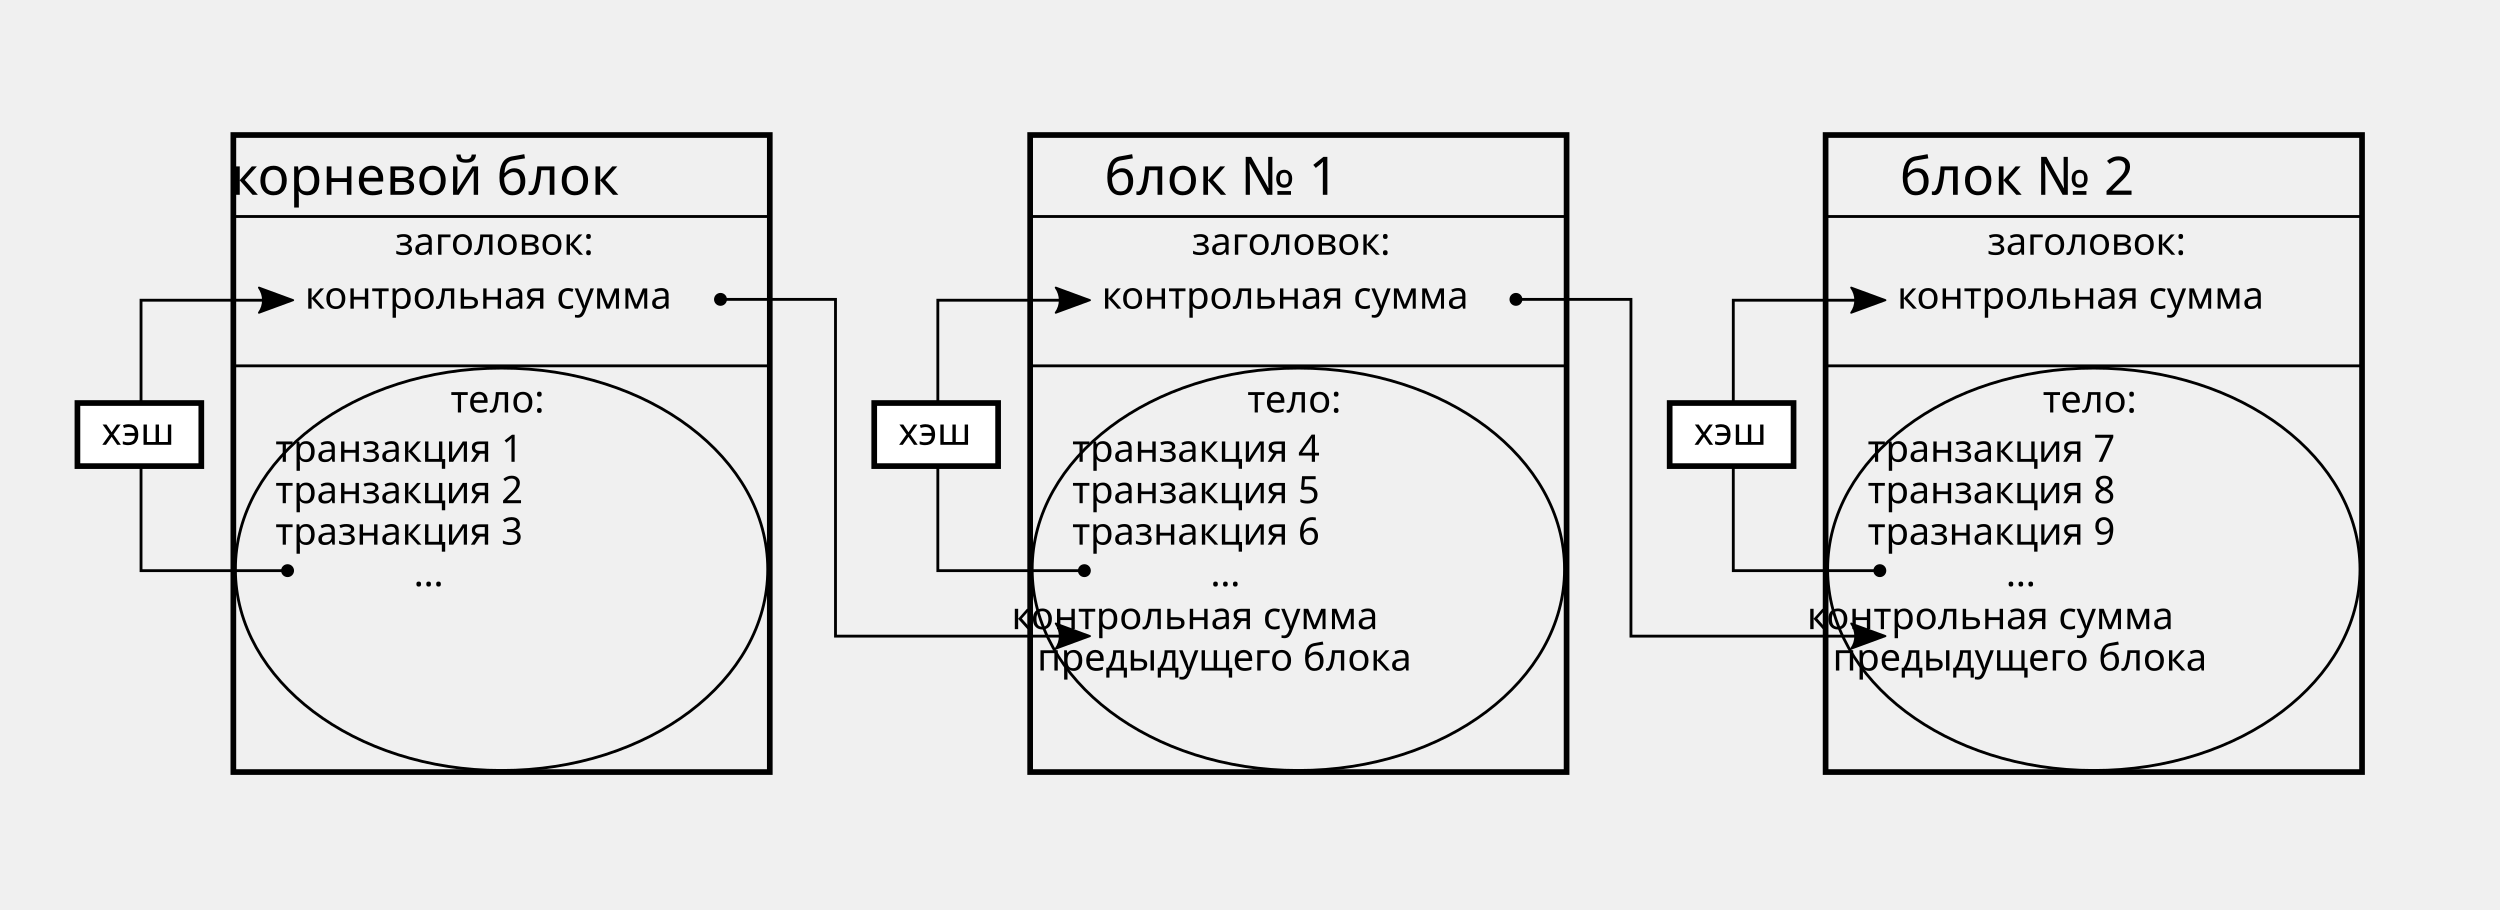
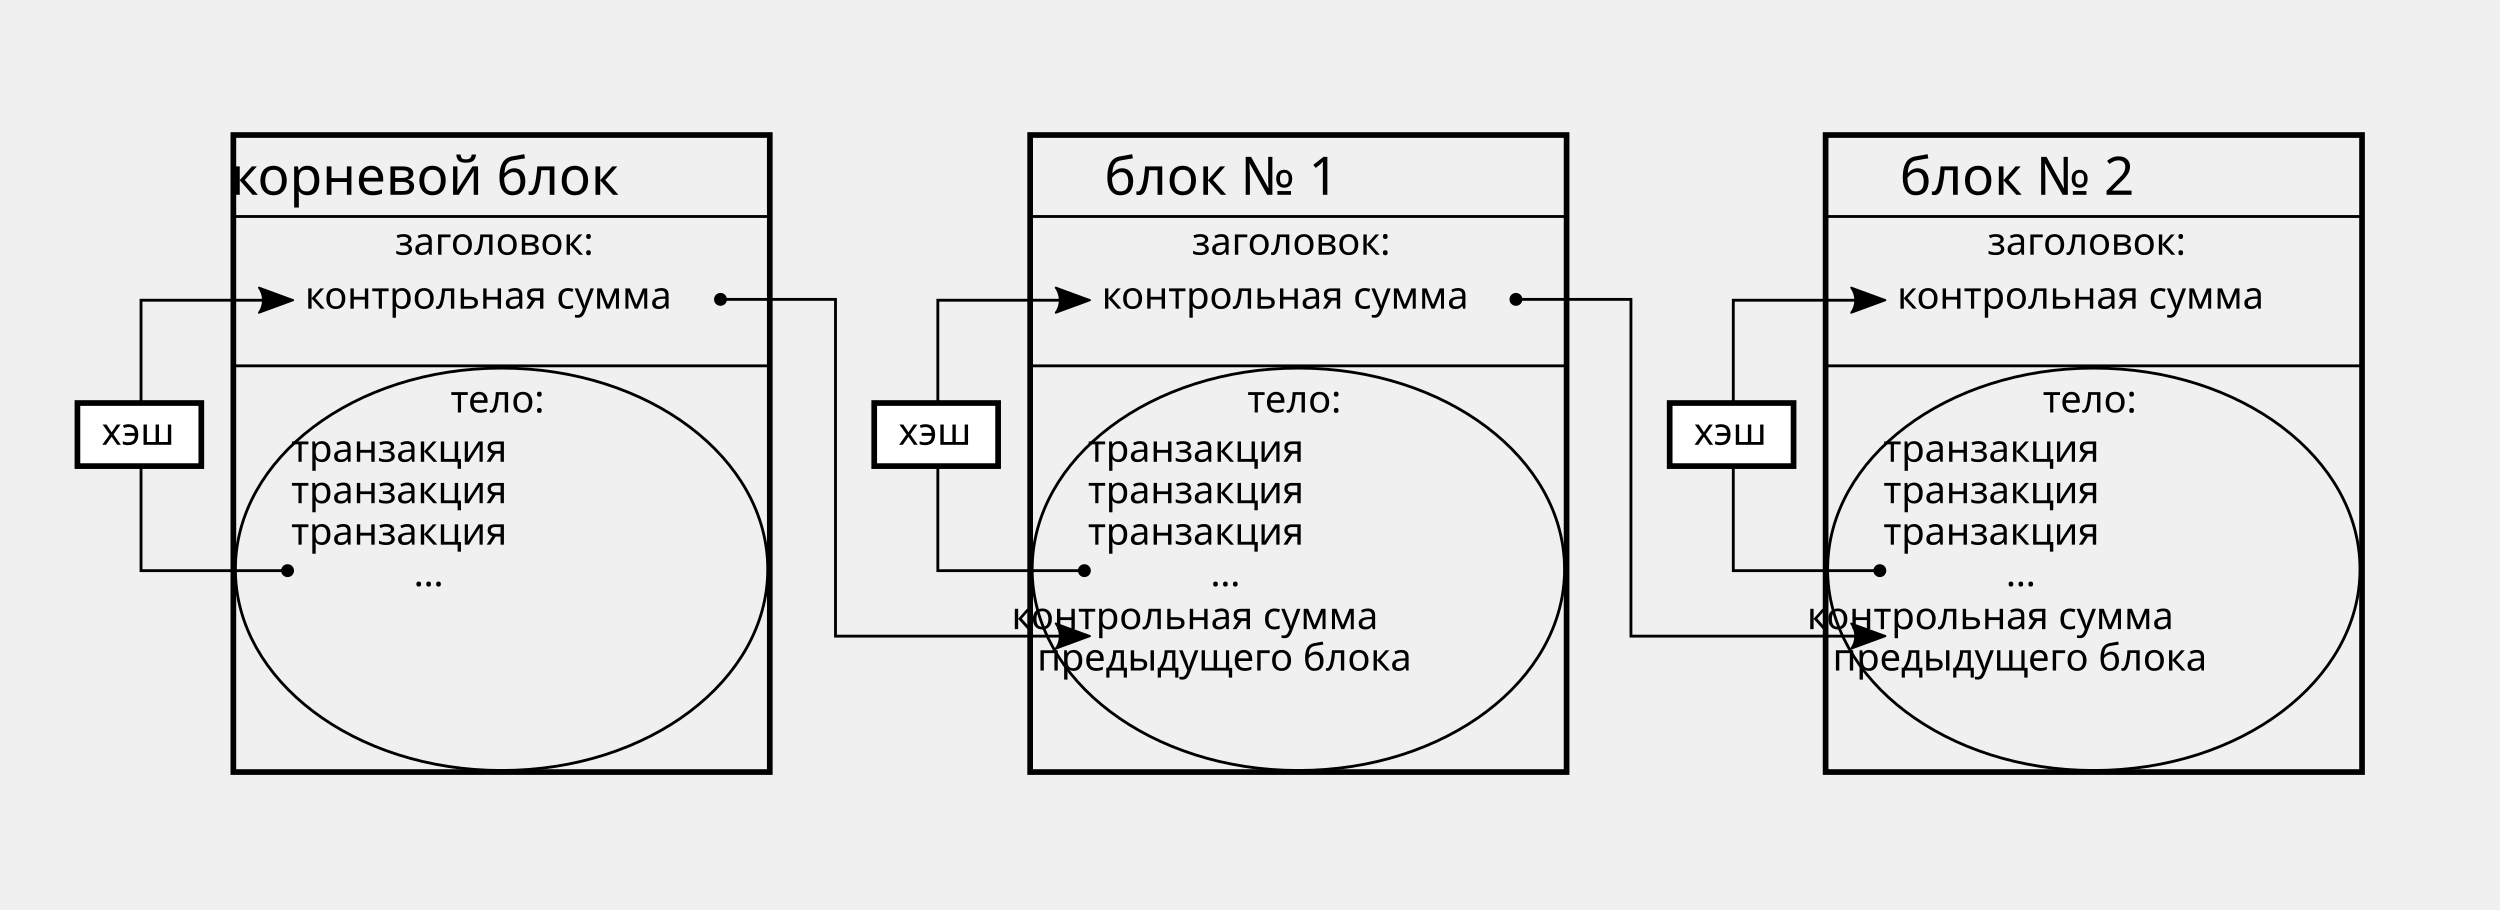
<svg xmlns="http://www.w3.org/2000/svg" width="880" height="320" viewBox="0 0 232.833 84.667" version="1.1" id="svg8">
  <defs id="defs2">
    <marker orient="auto" refY="0" refX="0" id="marker9522" style="overflow:visible">
      <path id="path9520" style="fill:#000000;fill-opacity:1;fill-rule:evenodd;stroke:#000000;stroke-width:0.625;stroke-linejoin:round;stroke-opacity:1" d="M 8.719,4.034 -2.207,0.016 8.719,-4.002 c -1.745,2.372 -1.735,5.617 -6e-7,8.035 z" transform="matrix(-1.1,0,0,-1.1,-1.1,0)" />
    </marker>
    <marker orient="auto" refY="0" refX="0" id="marker9512" style="overflow:visible">
      <path id="path9510" d="m -2.5,-1 c 0,2.76 -2.24,5 -5,5 -2.76,0 -5,-2.24 -5,-5 0,-2.76 2.24,-5 5,-5 2.76,0 5,2.24 5,5 z" style="fill:#000000;fill-opacity:1;fill-rule:evenodd;stroke:#000000;stroke-width:1pt;stroke-opacity:1" transform="matrix(0.4,0,0,0.4,2.96,0.4)" />
    </marker>
    <marker style="overflow:visible" id="marker8864" refX="0" refY="0" orient="auto">
      <path transform="matrix(-1.1,0,0,-1.1,-1.1,0)" d="M 8.719,4.034 -2.207,0.016 8.719,-4.002 c -1.745,2.372 -1.735,5.617 -6e-7,8.035 z" style="fill:#000000;fill-opacity:1;fill-rule:evenodd;stroke:#000000;stroke-width:0.625;stroke-linejoin:round;stroke-opacity:1" id="path8862" />
    </marker>
    <marker style="overflow:visible" id="marker8854" refX="0" refY="0" orient="auto">
      <path transform="matrix(0.4,0,0,0.4,2.96,0.4)" style="fill:#000000;fill-opacity:1;fill-rule:evenodd;stroke:#000000;stroke-width:1pt;stroke-opacity:1" d="m -2.5,-1 c 0,2.76 -2.24,5 -5,5 -2.76,0 -5,-2.24 -5,-5 0,-2.76 2.24,-5 5,-5 2.76,0 5,2.24 5,5 z" id="path8852" />
    </marker>
    <marker orient="auto" refY="0" refX="0" id="marker6896" style="overflow:visible">
      <path id="path6894" style="fill:#000000;fill-opacity:1;fill-rule:evenodd;stroke:#000000;stroke-width:0.625;stroke-linejoin:round;stroke-opacity:1" d="M 8.719,4.034 -2.207,0.016 8.719,-4.002 c -1.745,2.372 -1.735,5.617 -6e-7,8.035 z" transform="matrix(-1.1,0,0,-1.1,-1.1,0)" />
    </marker>
    <marker orient="auto" refY="0" refX="0" id="marker6886" style="overflow:visible">
      <path id="path6884" d="m -2.5,-1 c 0,2.76 -2.24,5 -5,5 -2.76,0 -5,-2.24 -5,-5 0,-2.76 2.24,-5 5,-5 2.76,0 5,2.24 5,5 z" style="fill:#000000;fill-opacity:1;fill-rule:evenodd;stroke:#000000;stroke-width:1pt;stroke-opacity:1" transform="matrix(0.4,0,0,0.4,2.96,0.4)" />
    </marker>
    <marker style="overflow:visible" id="marker6652" refX="0" refY="0" orient="auto">
      <path transform="matrix(-1.1,0,0,-1.1,-1.1,0)" d="M 8.719,4.034 -2.207,0.016 8.719,-4.002 c -1.745,2.372 -1.735,5.617 -6e-7,8.035 z" style="fill:#000000;fill-opacity:1;fill-rule:evenodd;stroke:#000000;stroke-width:0.625;stroke-linejoin:round;stroke-opacity:1" id="path6650" />
    </marker>
    <marker style="overflow:visible" id="marker6642" refX="0" refY="0" orient="auto">
      <path transform="matrix(0.4,0,0,0.4,2.96,0.4)" style="fill:#000000;fill-opacity:1;fill-rule:evenodd;stroke:#000000;stroke-width:1pt;stroke-opacity:1" d="m -2.5,-1 c 0,2.76 -2.24,5 -5,5 -2.76,0 -5,-2.24 -5,-5 0,-2.76 2.24,-5 5,-5 2.76,0 5,2.24 5,5 z" id="path6640" />
    </marker>
    <marker orient="auto" refY="0" refX="0" id="DotM" style="overflow:visible">
      <path id="path4482" d="m -2.5,-1 c 0,2.76 -2.24,5 -5,5 -2.76,0 -5,-2.24 -5,-5 0,-2.76 2.24,-5 5,-5 2.76,0 5,2.24 5,5 z" style="fill:#000000;fill-opacity:1;fill-rule:evenodd;stroke:#000000;stroke-width:1pt;stroke-opacity:1" transform="matrix(0.4,0,0,0.4,2.96,0.4)" />
    </marker>
    <marker orient="auto" refY="0" refX="0" id="DotL" style="overflow:visible">
      <path id="path4479" d="m -2.5,-1 c 0,2.76 -2.24,5 -5,5 -2.76,0 -5,-2.24 -5,-5 0,-2.76 2.24,-5 5,-5 2.76,0 5,2.24 5,5 z" style="fill:#000000;fill-opacity:1;fill-rule:evenodd;stroke:#000000;stroke-width:1pt;stroke-opacity:1" transform="matrix(0.8,0,0,0.8,5.92,0.8)" />
    </marker>
    <marker orient="auto" refY="0" refX="0" id="Arrow2Lend" style="overflow:visible">
      <path id="path4439" style="fill:#000000;fill-opacity:1;fill-rule:evenodd;stroke:#000000;stroke-width:0.625;stroke-linejoin:round;stroke-opacity:1" d="M 8.719,4.034 -2.207,0.016 8.719,-4.002 c -1.745,2.372 -1.735,5.617 -6e-7,8.035 z" transform="matrix(-1.1,0,0,-1.1,-1.1,0)" />
    </marker>
  </defs>
  <g id="layer1" transform="translate(1.055285,-159.048)">
    <rect id="rect10" width="49.96" height="59.329" x="20.677" y="171.623" style="opacity:1;fill:none;stroke:#000000;stroke-width:0.529;stroke-miterlimit:4;stroke-dasharray:none;stroke-opacity:1" />
    <text xml:space="preserve" style="font-style:normal;font-weight:normal;font-size:10.583px;line-height:1.25;font-family:sans-serif;letter-spacing:0px;word-spacing:0px;opacity:1;fill:#000000;fill-opacity:1;stroke:none;stroke-width:0.265" x="45.387" y="177.185" id="text4274">
      <tspan id="tspan4272" x="45.387" y="177.185" style="font-size:4.939px;text-align:center;text-anchor:middle;stroke-width:0.265">корневой блок</tspan>
    </text>
    <path style="opacity:1;fill:none;stroke:#000000;stroke-width:0.265px;stroke-linecap:butt;stroke-linejoin:miter;stroke-opacity:1" d="M 20.7,179.211 H 70.477" id="path4276" />
    <text xml:space="preserve" style="font-style:normal;font-weight:normal;font-size:10.583px;line-height:1.25;font-family:sans-serif;letter-spacing:0px;word-spacing:0px;opacity:1;fill:#000000;fill-opacity:1;stroke:none;stroke-width:0.265" x="35.742" y="182.776" id="text4274-9">
      <tspan id="tspan4272-6" x="35.742" y="182.776" style="font-size:3.528px;stroke-width:0.265">заголовок:</tspan>
    </text>
    <text xml:space="preserve" style="font-style:normal;font-weight:normal;font-size:10.583px;line-height:3.175px;font-family:sans-serif;letter-spacing:0px;word-spacing:0px;opacity:1;fill:#000000;fill-opacity:1;stroke:none;stroke-width:0.265" x="27.354" y="187.8" id="text4274-9-3">
      <tspan x="27.354" y="187.8" style="font-size:3.528px;line-height:25%;stroke-width:0.265" id="tspan4318">контрольная сумма</tspan>
    </text>
    <path style="opacity:1;fill:none;stroke:#000000;stroke-width:0.265px;stroke-linecap:butt;stroke-linejoin:miter;stroke-opacity:1" d="M 20.7,193.12 H 70.477" id="path5552" />
    <text xml:space="preserve" style="font-style:normal;font-weight:normal;font-size:10.583px;line-height:1.25;font-family:sans-serif;letter-spacing:0px;word-spacing:0px;opacity:1;fill:#000000;fill-opacity:1;stroke:none;stroke-width:0.265" x="40.9" y="197.46" id="text4274-9-5">
      <tspan id="tspan4272-6-6" x="40.9" y="197.46" style="font-size:3.528px;stroke-width:0.265">тело:</tspan>
    </text>
    <text xml:space="preserve" style="font-style:normal;font-weight:normal;font-size:10.583px;line-height:3.175px;font-family:sans-serif;text-align:center;letter-spacing:0px;word-spacing:0px;text-anchor:middle;opacity:1;fill:#000000;fill-opacity:1;stroke:none;stroke-width:0.265" x="45.747" y="202.051" id="text4274-9-5-1">
-       <tspan x="45.747" y="202.051" style="font-size:3.528px;line-height:25%;text-align:center;text-anchor:middle;stroke-width:0.265" id="tspan4358">транзакция 1</tspan>
-       <tspan x="45.747" y="205.912" style="font-size:3.528px;line-height:25%;text-align:center;text-anchor:middle;stroke-width:0.265" id="tspan4362">транзакция 2</tspan>
-       <tspan x="45.747" y="209.773" style="font-size:3.528px;line-height:25%;text-align:center;text-anchor:middle;stroke-width:0.265" id="tspan4364">тразнакция 3</tspan>
+       <tspan x="45.747" y="202.051" style="font-size:3.528px;line-height:25%;text-align:center;text-anchor:middle;stroke-width:0.265" id="tspan4358">транзакция</tspan>
+       <tspan x="45.747" y="205.912" style="font-size:3.528px;line-height:25%;text-align:center;text-anchor:middle;stroke-width:0.265" id="tspan4362">транзакция</tspan>
+       <tspan x="45.747" y="209.773" style="font-size:3.528px;line-height:25%;text-align:center;text-anchor:middle;stroke-width:0.265" id="tspan4364">транзакция</tspan>
      <tspan x="45.747" y="213.634" style="font-size:3.528px;line-height:25%;text-align:center;text-anchor:middle;stroke-width:0.265" id="tspan4366">…</tspan>
    </text>
    <ellipse style="opacity:1;fill:none;stroke:#000000;stroke-width:0.265;stroke-miterlimit:4;stroke-dasharray:none;stroke-opacity:1" id="path4412" cx="45.657" cy="212.069" rx="24.791" ry="18.738" />
    <path style="opacity:1;fill:none;stroke:#000000;stroke-width:0.265px;stroke-linecap:butt;stroke-linejoin:miter;stroke-opacity:1;marker-start:url(#DotM);marker-end:url(#Arrow2Lend)" d="M 25.716,212.195 H 12.079 v -25.186 h 13.815" id="path4416" />
    <rect style="opacity:1;fill:#ffffff;fill-opacity:1;stroke:#000000;stroke-width:0.529;stroke-miterlimit:4;stroke-dasharray:none;stroke-opacity:1" id="rect5024" width="11.538" height="5.875" x="6.155" y="196.583" />
    <text xml:space="preserve" style="font-style:normal;font-weight:normal;font-size:10.583px;line-height:25%;font-family:sans-serif;letter-spacing:0px;word-spacing:0px;opacity:1;fill:#000000;fill-opacity:1;stroke:none;stroke-width:0.265" x="8.408" y="200.48" id="text4274-9-5-5">
      <tspan x="8.408" y="200.48" style="font-size:3.528px;line-height:25%;stroke-width:0.265" id="tspan5048">хэш</tspan>
    </text>
    <rect style="opacity:1;fill:none;stroke:#000000;stroke-width:0.529;stroke-miterlimit:4;stroke-dasharray:none;stroke-opacity:1" y="171.623" x="94.886" height="59.329" width="49.96" id="rect6576" />
    <text id="text6580" y="177.185" x="119.596" style="font-style:normal;font-weight:normal;font-size:10.583px;line-height:1.25;font-family:sans-serif;letter-spacing:0px;word-spacing:0px;opacity:1;fill:#000000;fill-opacity:1;stroke:none;stroke-width:0.265" xml:space="preserve">
      <tspan style="font-size:4.939px;text-align:center;text-anchor:middle;stroke-width:0.265" y="177.185" x="119.596" id="tspan6578">блок № 1</tspan>
    </text>
    <path id="path6582" d="M 94.909,179.211 H 144.686" style="opacity:1;fill:none;stroke:#000000;stroke-width:0.265px;stroke-linecap:butt;stroke-linejoin:miter;stroke-opacity:1" />
    <text id="text6586" y="182.776" x="109.951" style="font-style:normal;font-weight:normal;font-size:10.583px;line-height:1.25;font-family:sans-serif;letter-spacing:0px;word-spacing:0px;opacity:1;fill:#000000;fill-opacity:1;stroke:none;stroke-width:0.265" xml:space="preserve">
      <tspan style="font-size:3.528px;stroke-width:0.265" y="182.776" x="109.951" id="tspan6584">заголовок:</tspan>
    </text>
    <text id="text6590" y="187.8" x="101.563" style="font-style:normal;font-weight:normal;font-size:10.583px;line-height:3.175px;font-family:sans-serif;letter-spacing:0px;word-spacing:0px;opacity:1;fill:#000000;fill-opacity:1;stroke:none;stroke-width:0.265" xml:space="preserve">
      <tspan id="tspan6588" style="font-size:3.528px;line-height:25%;stroke-width:0.265" y="187.8" x="101.563">контрольная сумма</tspan>
    </text>
    <path id="path6592" d="M 94.909,193.12 H 144.686" style="opacity:1;fill:none;stroke:#000000;stroke-width:0.265px;stroke-linecap:butt;stroke-linejoin:miter;stroke-opacity:1" />
    <text id="text6598" y="197.46" x="115.109" style="font-style:normal;font-weight:normal;font-size:10.583px;line-height:1.25;font-family:sans-serif;letter-spacing:0px;word-spacing:0px;opacity:1;fill:#000000;fill-opacity:1;stroke:none;stroke-width:0.265" xml:space="preserve">
      <tspan style="font-size:3.528px;stroke-width:0.265" y="197.46" x="115.109" id="tspan6596">тело:</tspan>
    </text>
    <text id="text6608" y="202.051" x="119.956" style="font-style:normal;font-weight:normal;font-size:10.583px;line-height:3.175px;font-family:sans-serif;text-align:center;letter-spacing:0px;word-spacing:0px;text-anchor:middle;opacity:1;fill:#000000;fill-opacity:1;stroke:none;stroke-width:0.265" xml:space="preserve">
-       <tspan id="tspan6600" style="font-size:3.528px;line-height:25%;text-align:center;text-anchor:middle;stroke-width:0.265" y="202.051" x="119.956">транзакция 4</tspan>
-       <tspan id="tspan6602" style="font-size:3.528px;line-height:25%;text-align:center;text-anchor:middle;stroke-width:0.265" y="205.912" x="119.956">транзакция 5</tspan>
-       <tspan id="tspan6604" style="font-size:3.528px;line-height:25%;text-align:center;text-anchor:middle;stroke-width:0.265" y="209.773" x="119.956">тразнакция 6</tspan>
+       <tspan id="tspan6600" style="font-size:3.528px;line-height:25%;text-align:center;text-anchor:middle;stroke-width:0.265" y="202.051" x="119.956">транзакция</tspan>
+       <tspan id="tspan6602" style="font-size:3.528px;line-height:25%;text-align:center;text-anchor:middle;stroke-width:0.265" y="205.912" x="119.956">транзакция</tspan>
+       <tspan id="tspan6604" style="font-size:3.528px;line-height:25%;text-align:center;text-anchor:middle;stroke-width:0.265" y="209.773" x="119.956">транзакция</tspan>
      <tspan id="tspan6606" style="font-size:3.528px;line-height:25%;text-align:center;text-anchor:middle;stroke-width:0.265" y="213.634" x="119.956">…</tspan>
    </text>
    <ellipse ry="18.738" rx="24.791" cy="212.069" cx="119.866" id="ellipse6610" style="opacity:1;fill:none;stroke:#000000;stroke-width:0.265;stroke-miterlimit:4;stroke-dasharray:none;stroke-opacity:1" />
    <path id="path6612" d="M 99.925,212.195 H 86.288 v -25.186 h 13.815" style="opacity:1;fill:none;stroke:#000000;stroke-width:0.265px;stroke-linecap:butt;stroke-linejoin:miter;stroke-opacity:1;marker-start:url(#marker6642);marker-end:url(#marker6652)" />
    <rect y="196.583" x="80.364" height="5.875" width="11.538" id="rect6614" style="opacity:1;fill:#ffffff;fill-opacity:1;stroke:#000000;stroke-width:0.529;stroke-miterlimit:4;stroke-dasharray:none;stroke-opacity:1" />
    <text id="text6618" y="200.48" x="82.617" style="font-style:normal;font-weight:normal;font-size:10.583px;line-height:25%;font-family:sans-serif;letter-spacing:0px;word-spacing:0px;opacity:1;fill:#000000;fill-opacity:1;stroke:none;stroke-width:0.265" xml:space="preserve">
      <tspan id="tspan6616" style="font-size:3.528px;line-height:25%;stroke-width:0.265" y="200.48" x="82.617">хэш</tspan>
    </text>
    <text id="text6590-8" y="217.641" x="119.867" style="font-style:normal;font-weight:normal;font-size:10.583px;line-height:3.175px;font-family:sans-serif;text-align:center;letter-spacing:0px;word-spacing:0px;text-anchor:middle;opacity:1;fill:#000000;fill-opacity:1;stroke:none;stroke-width:0.265" xml:space="preserve">
      <tspan id="tspan6588-4" style="font-size:3.528px;line-height:25%;text-align:center;text-anchor:middle;stroke-width:0.265" y="217.641" x="119.867">контрольная сумма</tspan>
      <tspan style="font-size:3.528px;line-height:25%;text-align:center;text-anchor:middle;stroke-width:0.265" y="221.503" x="119.867" id="tspan6638">предыдущего блока</tspan>
    </text>
    <path style="opacity:1;fill:none;stroke:#000000;stroke-width:0.265px;stroke-linecap:butt;stroke-linejoin:miter;stroke-opacity:1;marker-start:url(#marker6886);marker-end:url(#marker6896)" d="m 66.057,186.93 h 10.7 v 31.364 h 23.347" id="path6882" />
    <rect id="rect8802" width="49.96" height="59.329" x="168.969" y="171.623" style="opacity:1;fill:none;stroke:#000000;stroke-width:0.529;stroke-miterlimit:4;stroke-dasharray:none;stroke-opacity:1" />
    <text xml:space="preserve" style="font-style:normal;font-weight:normal;font-size:10.583px;line-height:1.25;font-family:sans-serif;letter-spacing:0px;word-spacing:0px;opacity:1;fill:#000000;fill-opacity:1;stroke:none;stroke-width:0.265" x="193.679" y="177.185" id="text8806">
      <tspan id="tspan8804" x="193.679" y="177.185" style="font-size:4.939px;text-align:center;text-anchor:middle;stroke-width:0.265">блок № 2</tspan>
    </text>
    <path style="opacity:1;fill:none;stroke:#000000;stroke-width:0.265px;stroke-linecap:butt;stroke-linejoin:miter;stroke-opacity:1" d="m 168.993,179.211 h 49.777" id="path8808" />
    <text xml:space="preserve" style="font-style:normal;font-weight:normal;font-size:10.583px;line-height:1.25;font-family:sans-serif;letter-spacing:0px;word-spacing:0px;opacity:1;fill:#000000;fill-opacity:1;stroke:none;stroke-width:0.265" x="184.034" y="182.776" id="text8812">
      <tspan id="tspan8810" x="184.034" y="182.776" style="font-size:3.528px;stroke-width:0.265">заголовок:</tspan>
    </text>
    <text xml:space="preserve" style="font-style:normal;font-weight:normal;font-size:10.583px;line-height:3.175px;font-family:sans-serif;letter-spacing:0px;word-spacing:0px;opacity:1;fill:#000000;fill-opacity:1;stroke:none;stroke-width:0.265" x="175.646" y="187.8" id="text8816">
      <tspan x="175.646" y="187.8" style="font-size:3.528px;line-height:25%;stroke-width:0.265" id="tspan8814">контрольная сумма</tspan>
    </text>
    <path style="opacity:1;fill:none;stroke:#000000;stroke-width:0.265px;stroke-linecap:butt;stroke-linejoin:miter;stroke-opacity:1" d="m 168.993,193.12 h 49.777" id="path8818" />
    <text xml:space="preserve" style="font-style:normal;font-weight:normal;font-size:10.583px;line-height:1.25;font-family:sans-serif;letter-spacing:0px;word-spacing:0px;opacity:1;fill:#000000;fill-opacity:1;stroke:none;stroke-width:0.265" x="189.192" y="197.46" id="text8822">
      <tspan id="tspan8820" x="189.192" y="197.46" style="font-size:3.528px;stroke-width:0.265">тело:</tspan>
    </text>
    <text xml:space="preserve" style="font-style:normal;font-weight:normal;font-size:10.583px;line-height:3.175px;font-family:sans-serif;text-align:center;letter-spacing:0px;word-spacing:0px;text-anchor:middle;opacity:1;fill:#000000;fill-opacity:1;stroke:none;stroke-width:0.265" x="194.039" y="202.051" id="text8832">
-       <tspan x="194.039" y="202.051" style="font-size:3.528px;line-height:25%;text-align:center;text-anchor:middle;stroke-width:0.265" id="tspan8824">транзакция 7</tspan>
-       <tspan x="194.039" y="205.912" style="font-size:3.528px;line-height:25%;text-align:center;text-anchor:middle;stroke-width:0.265" id="tspan8826">транзакция 8</tspan>
-       <tspan x="194.039" y="209.773" style="font-size:3.528px;line-height:25%;text-align:center;text-anchor:middle;stroke-width:0.265" id="tspan8828">тразнакция 9</tspan>
+       <tspan x="194.039" y="202.051" style="font-size:3.528px;line-height:25%;text-align:center;text-anchor:middle;stroke-width:0.265" id="tspan8824">транзакция</tspan>
+       <tspan x="194.039" y="205.912" style="font-size:3.528px;line-height:25%;text-align:center;text-anchor:middle;stroke-width:0.265" id="tspan8826">транзакция</tspan>
+       <tspan x="194.039" y="209.773" style="font-size:3.528px;line-height:25%;text-align:center;text-anchor:middle;stroke-width:0.265" id="tspan8828">транзакция</tspan>
      <tspan x="194.039" y="213.634" style="font-size:3.528px;line-height:25%;text-align:center;text-anchor:middle;stroke-width:0.265" id="tspan8830">…</tspan>
    </text>
    <ellipse style="opacity:1;fill:none;stroke:#000000;stroke-width:0.265;stroke-miterlimit:4;stroke-dasharray:none;stroke-opacity:1" id="ellipse8834" cx="193.949" cy="212.069" rx="24.791" ry="18.738" />
    <path style="opacity:1;fill:none;stroke:#000000;stroke-width:0.265px;stroke-linecap:butt;stroke-linejoin:miter;stroke-opacity:1;marker-start:url(#marker9512);marker-end:url(#marker9522)" d="m 174.009,212.195 h -13.637 v -25.186 h 13.815" id="path8836" />
    <rect style="opacity:1;fill:#ffffff;fill-opacity:1;stroke:#000000;stroke-width:0.529;stroke-miterlimit:4;stroke-dasharray:none;stroke-opacity:1" id="rect8838" width="11.538" height="5.875" x="154.447" y="196.583" />
    <text xml:space="preserve" style="font-style:normal;font-weight:normal;font-size:10.583px;line-height:25%;font-family:sans-serif;letter-spacing:0px;word-spacing:0px;opacity:1;fill:#000000;fill-opacity:1;stroke:none;stroke-width:0.265" x="156.7" y="200.48" id="text8842">
      <tspan x="156.7" y="200.48" style="font-size:3.528px;line-height:25%;stroke-width:0.265" id="tspan8840">хэш</tspan>
    </text>
    <text xml:space="preserve" style="font-style:normal;font-weight:normal;font-size:10.583px;line-height:3.175px;font-family:sans-serif;text-align:center;letter-spacing:0px;word-spacing:0px;text-anchor:middle;opacity:1;fill:#000000;fill-opacity:1;stroke:none;stroke-width:0.265" x="193.949" y="217.641" id="text8848">
      <tspan x="193.949" y="217.641" style="font-size:3.528px;line-height:25%;text-align:center;text-anchor:middle;stroke-width:0.265" id="tspan8844">контрольная сумма</tspan>
      <tspan id="tspan8846" x="193.949" y="221.503" style="font-size:3.528px;line-height:25%;text-align:center;text-anchor:middle;stroke-width:0.265">предыдущего блока</tspan>
    </text>
    <path id="path8850" d="m 140.14,186.93 h 10.7 v 31.364 h 23.347" style="opacity:1;fill:none;stroke:#000000;stroke-width:0.265px;stroke-linecap:butt;stroke-linejoin:miter;stroke-opacity:1;marker-start:url(#marker8854);marker-end:url(#marker8864)" />
  </g>
</svg>
